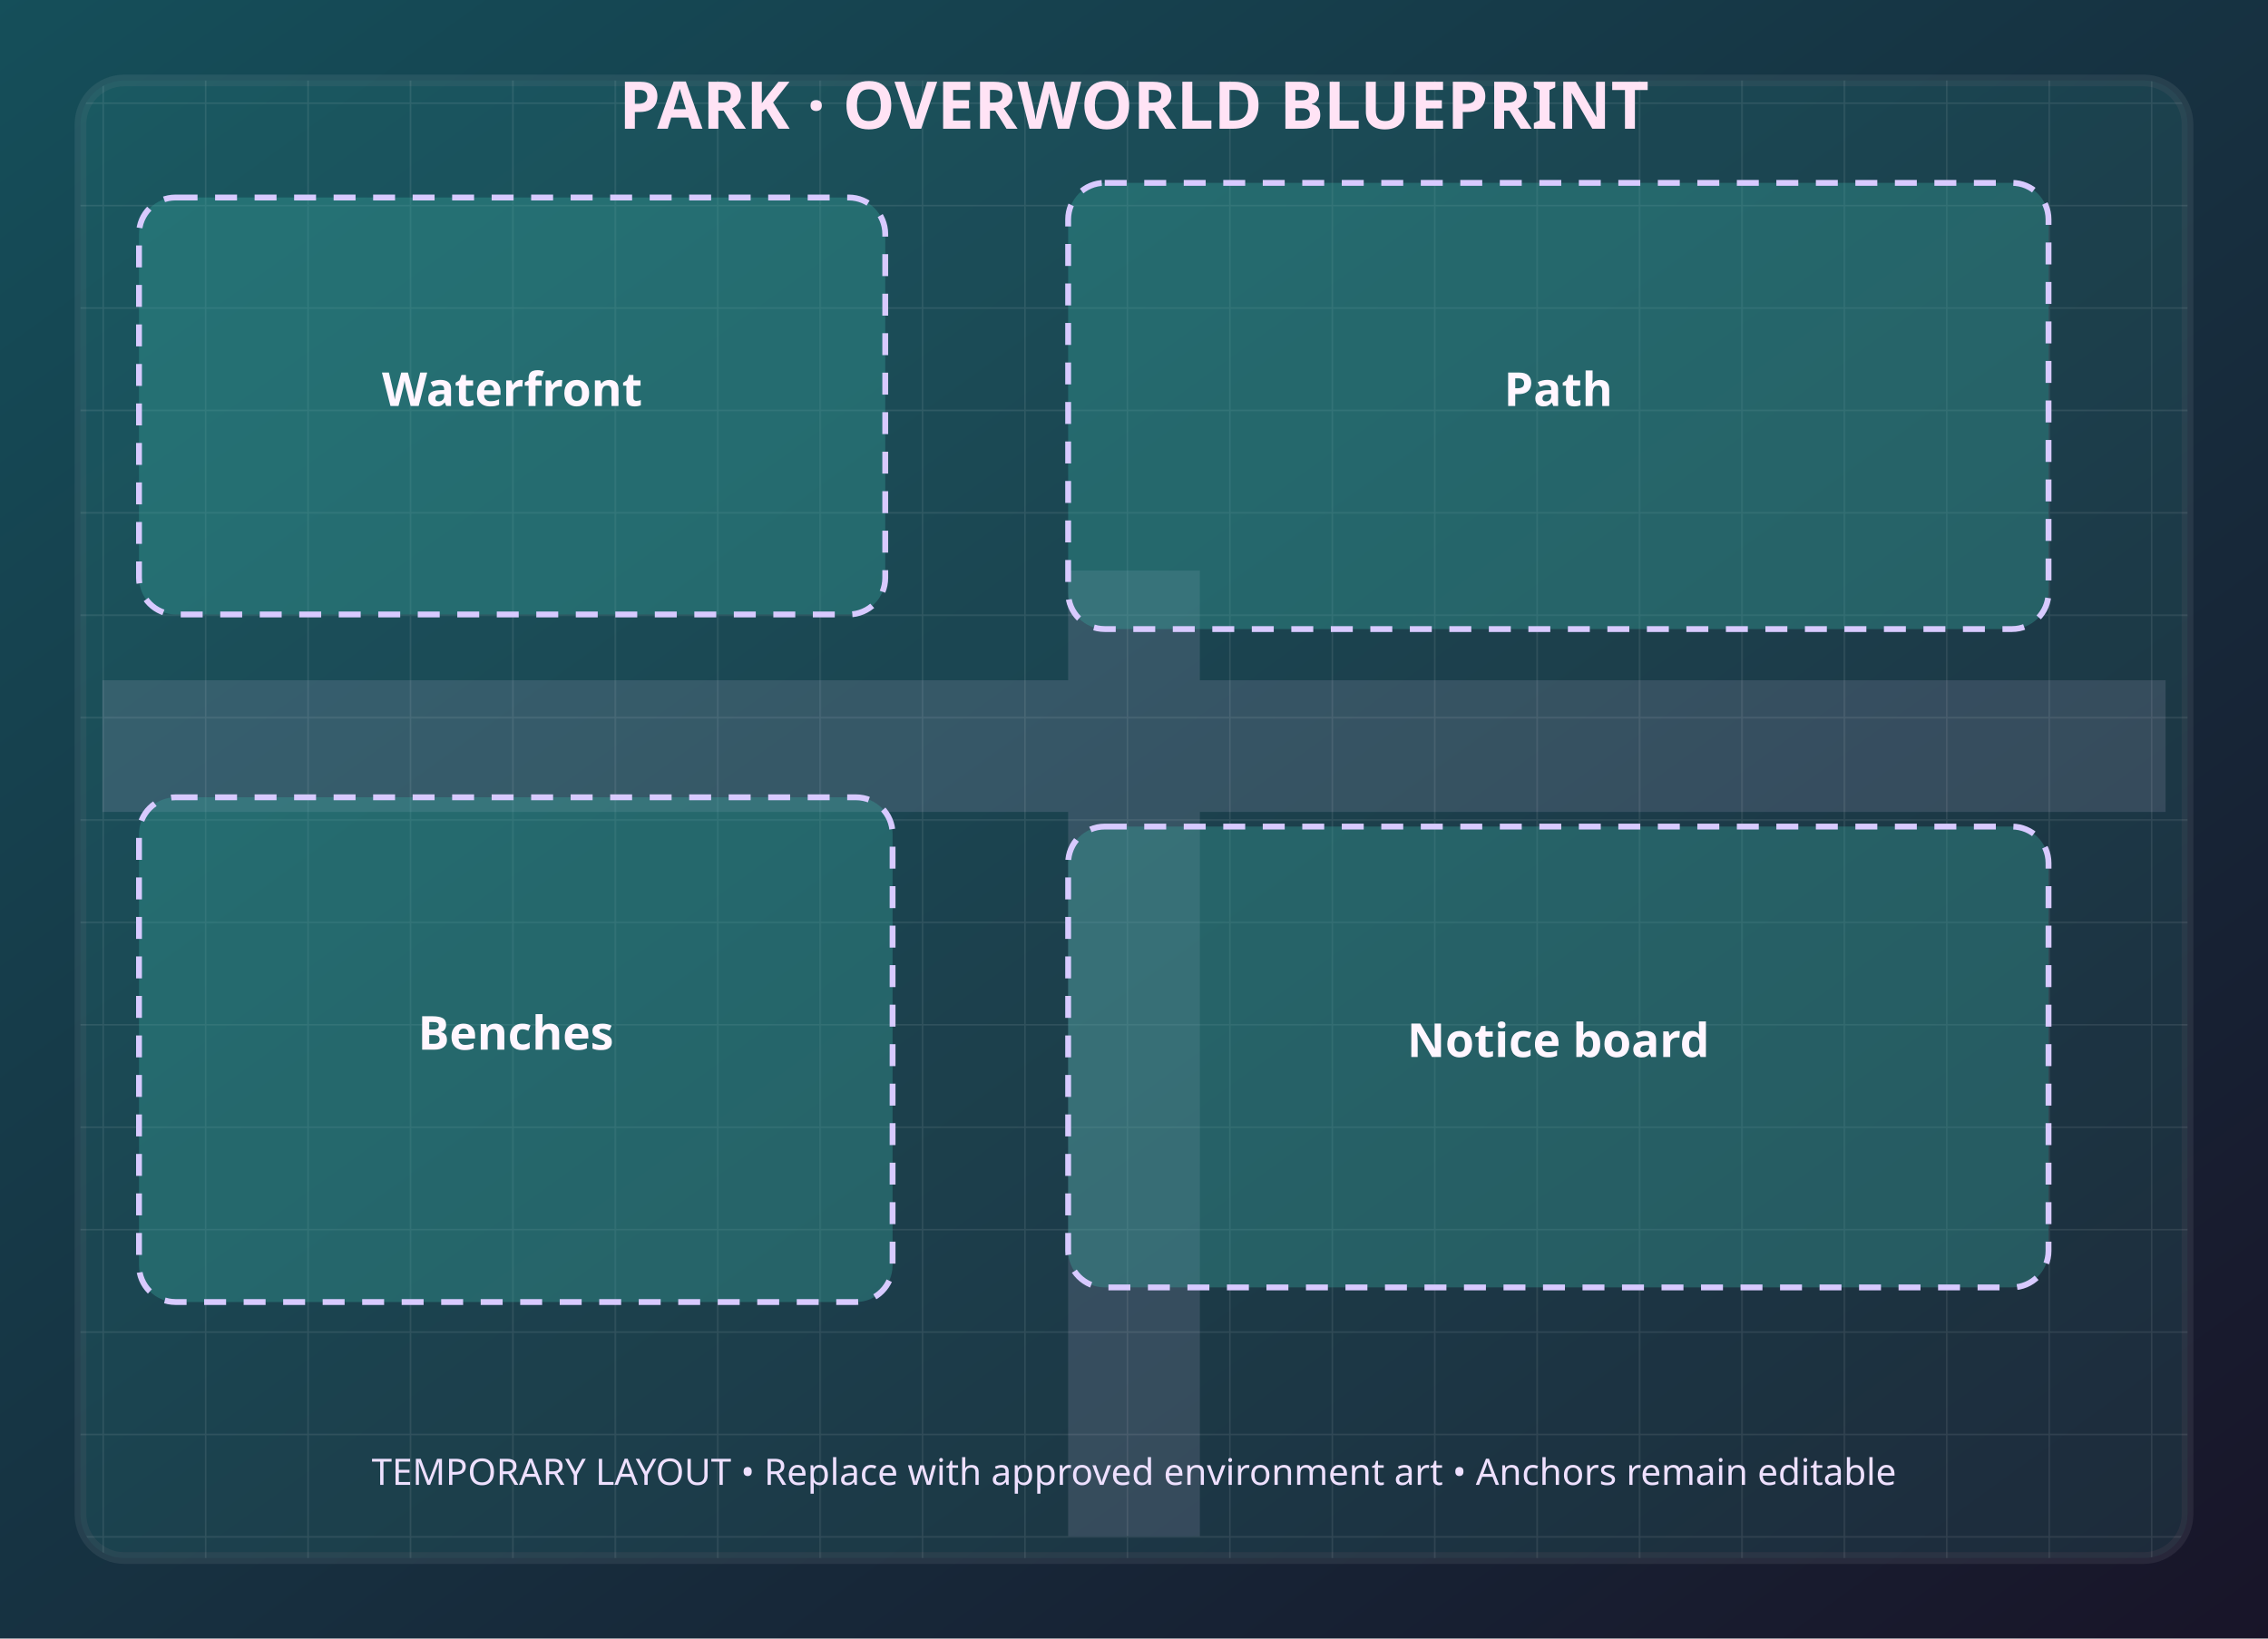
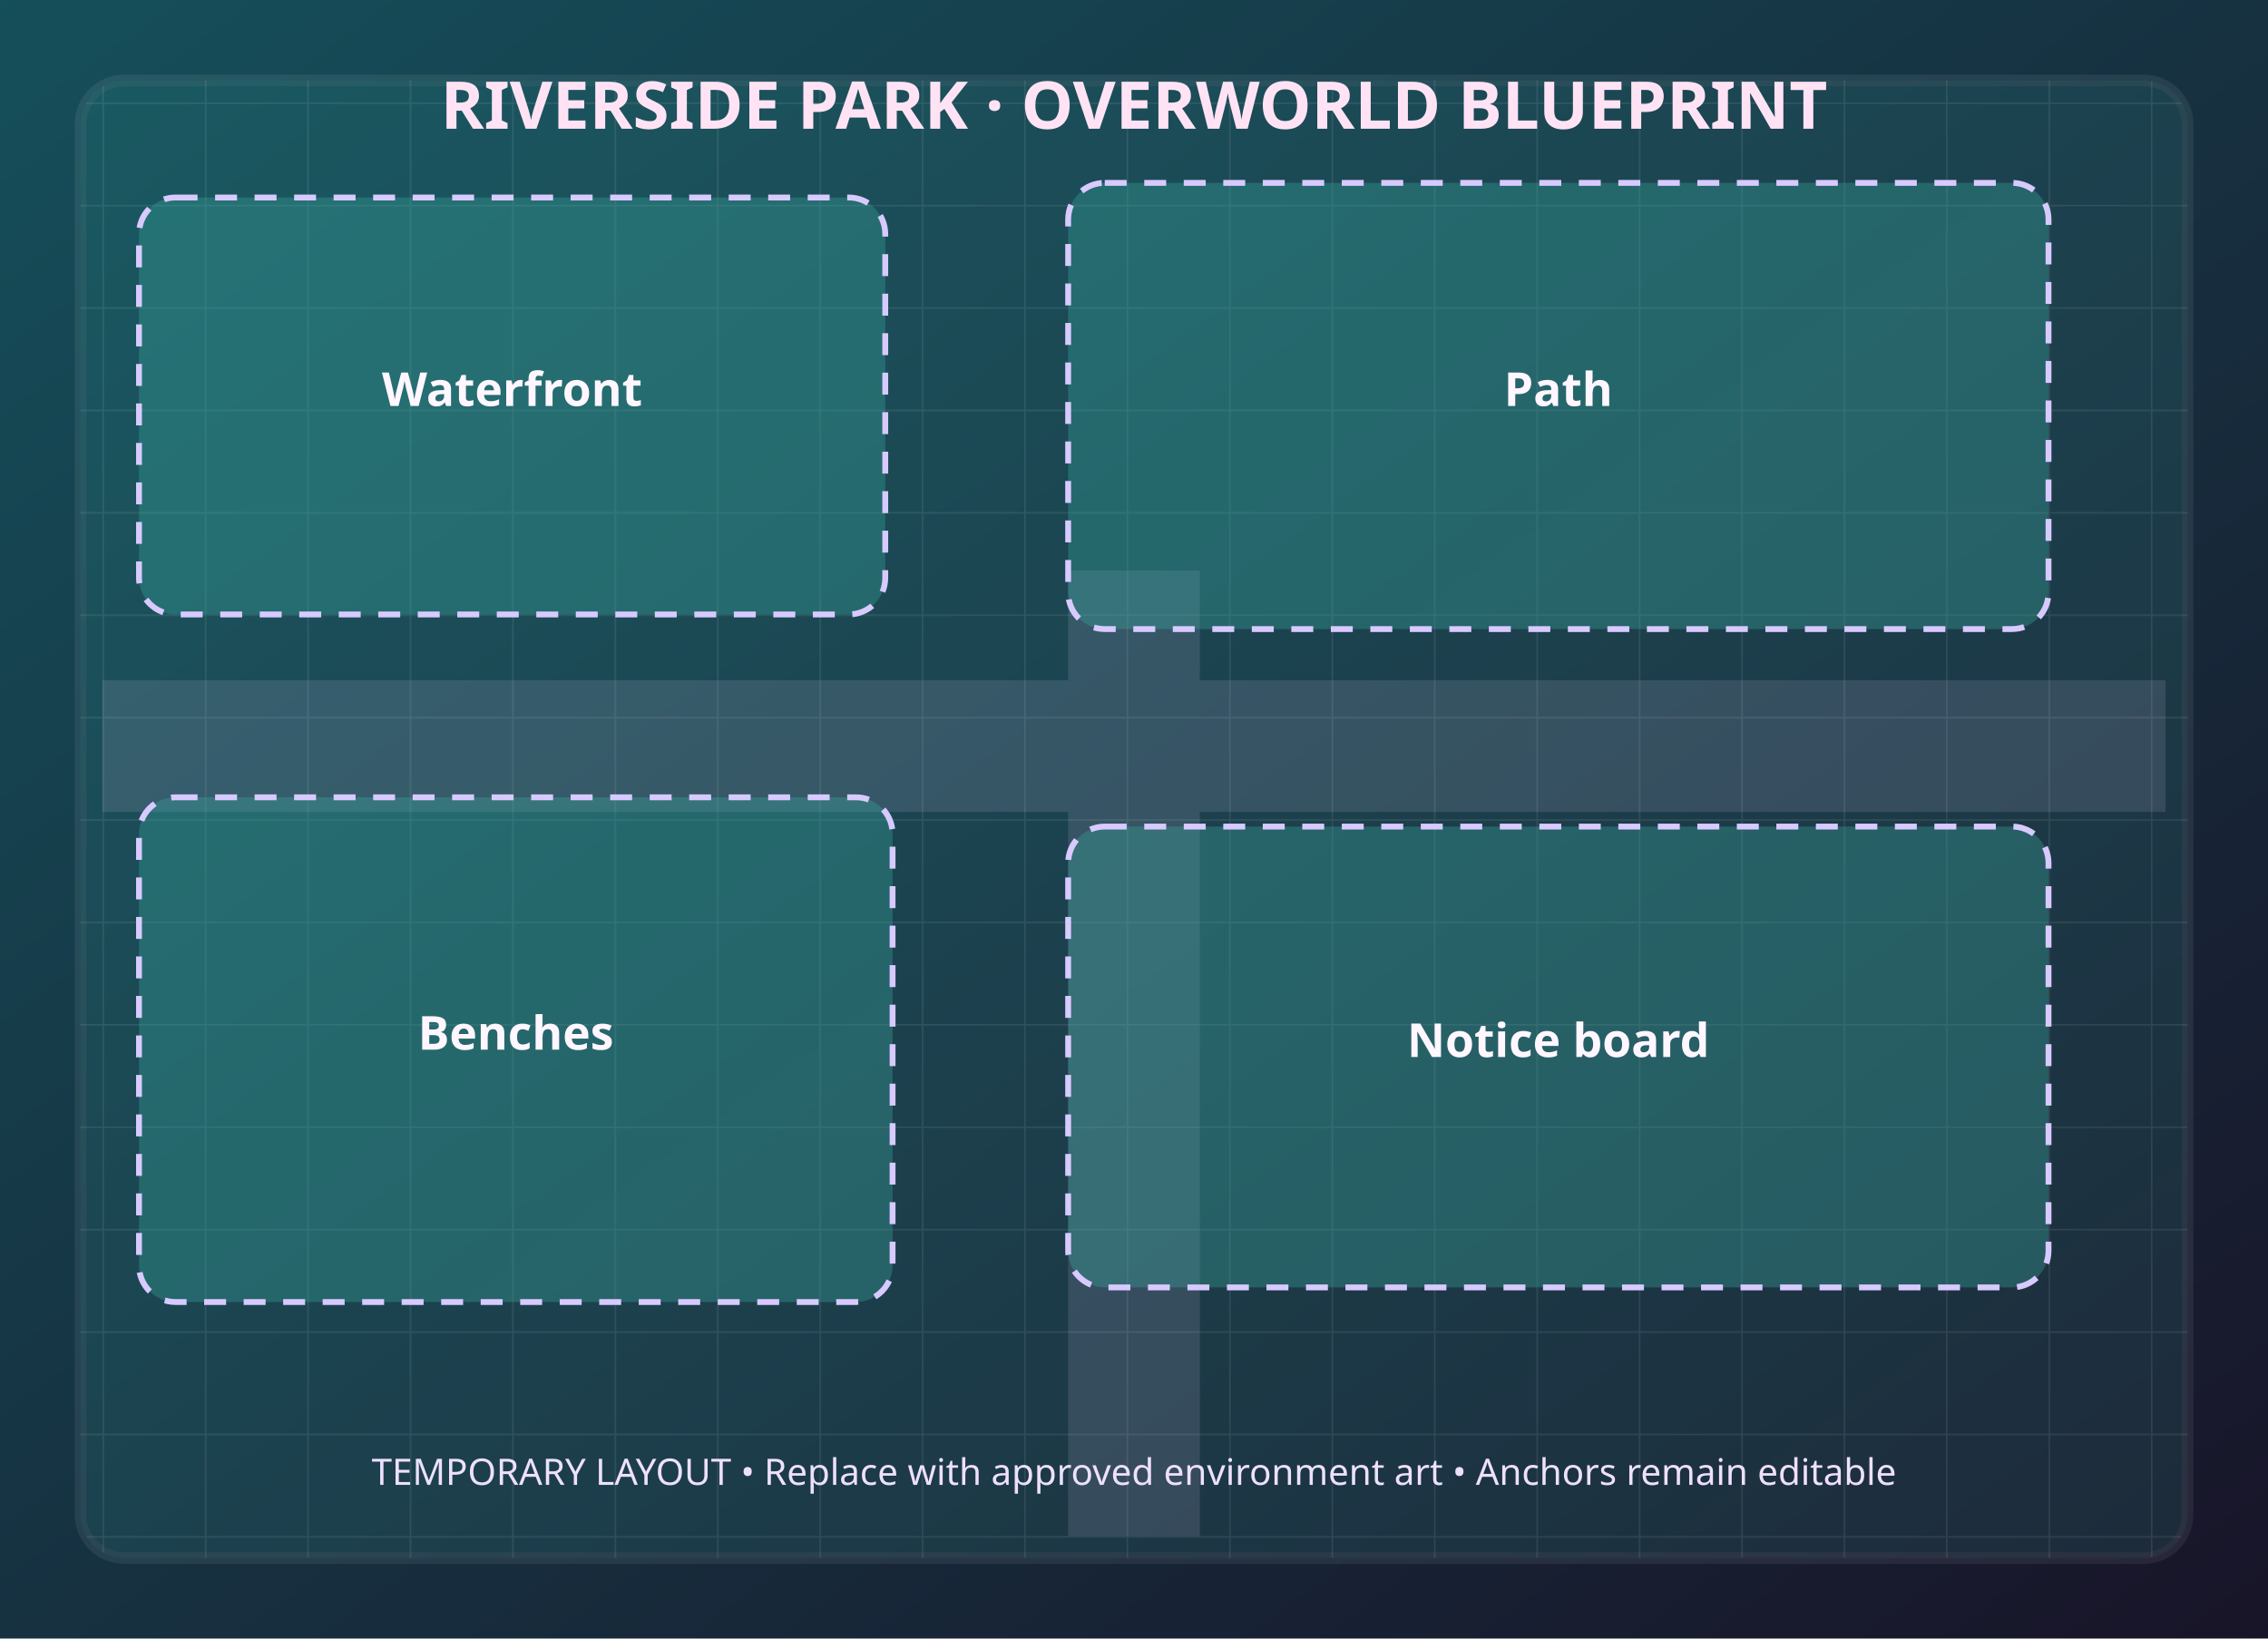
<svg xmlns="http://www.w3.org/2000/svg" viewBox="0 0 1550 1120">
  <defs>
    <linearGradient id="g" x2="1" y2="1">
      <stop stop-color="#154f5a" />
      <stop offset="1" stop-color="#181428" />
    </linearGradient>
    <pattern id="tiles" width="70" height="70" patternUnits="userSpaceOnUse">
      <path d="M70 0H0V70" fill="none" stroke="#ffffff" stroke-opacity=".09" stroke-width="2" />
    </pattern>
  </defs>
  <rect width="1550" height="1120" fill="url(#g)" />
  <rect x="55" y="55" width="1440" height="1010" rx="30" fill="#38a59d" opacity=".14" stroke="#fff" stroke-opacity=".5" stroke-width="8" />
  <rect x="55" y="55" width="1440" height="1010" rx="30" fill="url(#tiles)" />
  <path d="M775 1050V390M70 510H1480" stroke="#e7d5f7" stroke-opacity=".13" stroke-width="90" />
-   <text x="775" y="88" text-anchor="middle" font-size="45" font-weight="bold" font-family="sans-serif" fill="#ffe3f5">PARK · OVERWORLD BLUEPRINT</text>
+   <text x="775" y="88" text-anchor="middle" font-size="45" font-weight="bold" font-family="sans-serif" fill="#ffe3f5">RIVERSIDE PARK · OVERWORLD BLUEPRINT</text>
  <rect x="95" y="135" width="510" height="285" rx="25" fill="#38a59d" fill-opacity=".36" stroke="#d8caff" stroke-dasharray="15 12" stroke-width="4" />
  <text x="350" y="277.5" text-anchor="middle" fill="#fff6ff" font-family="sans-serif" font-size="32" font-weight="bold">Waterfront</text>
  <rect x="730" y="125" width="670" height="305" rx="25" fill="#38a59d" fill-opacity=".36" stroke="#d8caff" stroke-dasharray="15 12" stroke-width="4" />
  <text x="1065" y="277.5" text-anchor="middle" fill="#fff6ff" font-family="sans-serif" font-size="32" font-weight="bold">Path</text>
  <rect x="95" y="545" width="515" height="345" rx="25" fill="#38a59d" fill-opacity=".36" stroke="#d8caff" stroke-dasharray="15 12" stroke-width="4" />
  <text x="352.5" y="717.5" text-anchor="middle" fill="#fff6ff" font-family="sans-serif" font-size="32" font-weight="bold">Benches</text>
  <rect x="730" y="565" width="670" height="315" rx="25" fill="#38a59d" fill-opacity=".36" stroke="#d8caff" stroke-dasharray="15 12" stroke-width="4" />
  <text x="1065" y="722.5" text-anchor="middle" fill="#fff6ff" font-family="sans-serif" font-size="32" font-weight="bold">Notice board</text>
  <text x="775" y="1015" text-anchor="middle" font-family="sans-serif" font-size="25" fill="#eee0ff">TEMPORARY LAYOUT • Replace with approved environment art • Anchors remain editable</text>
</svg>
